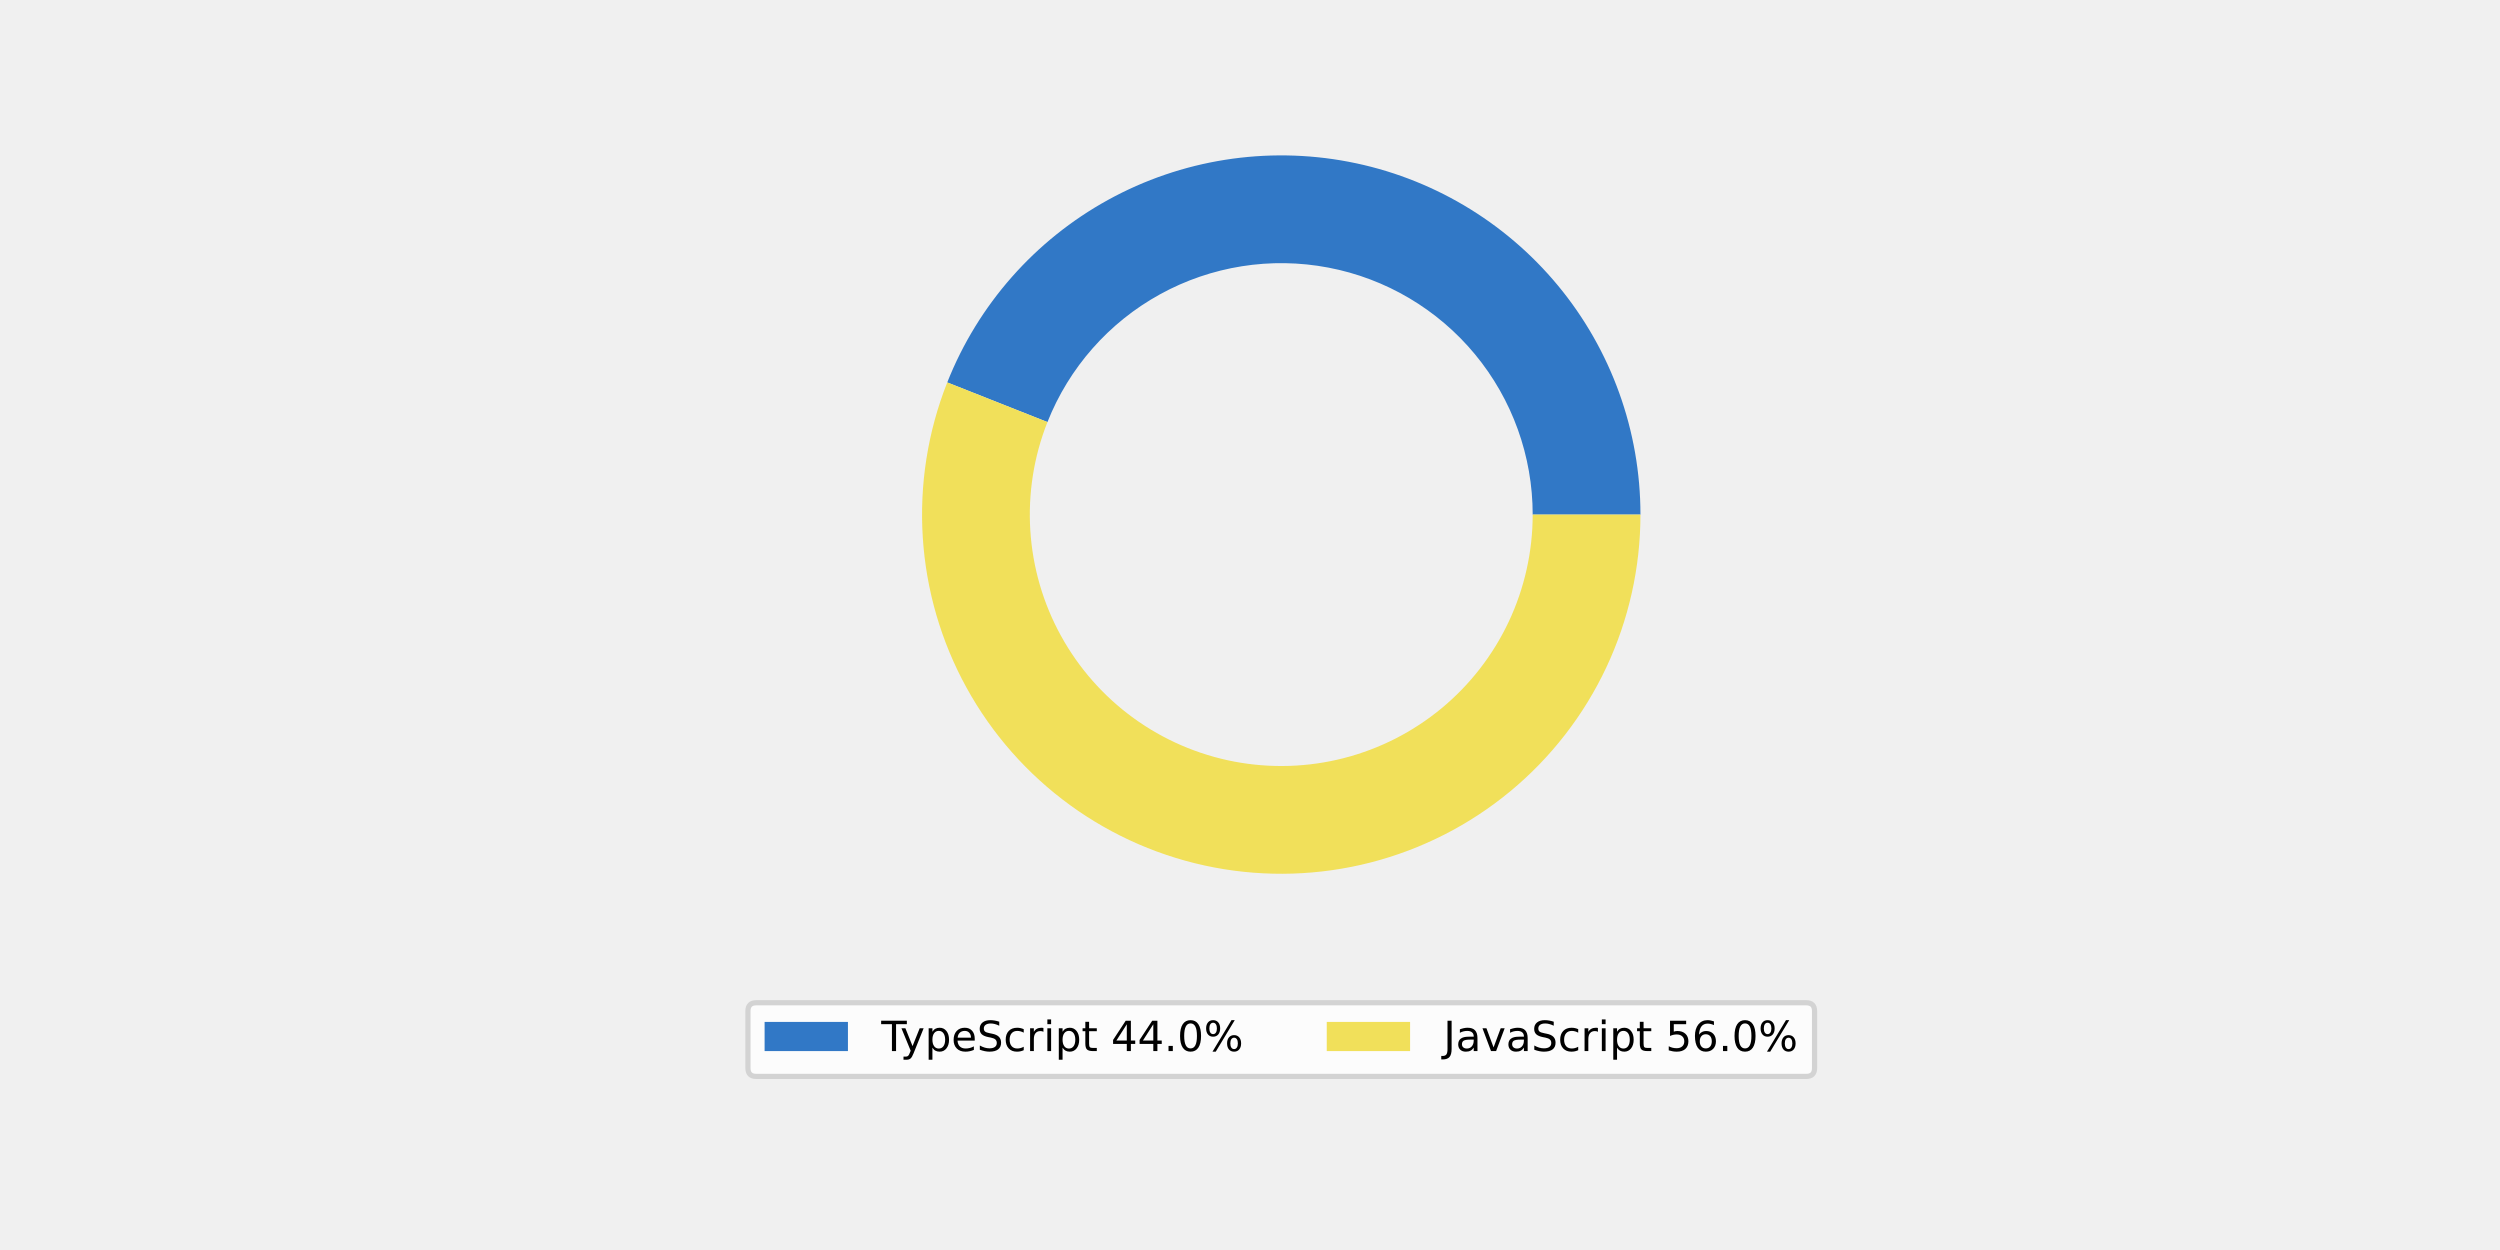
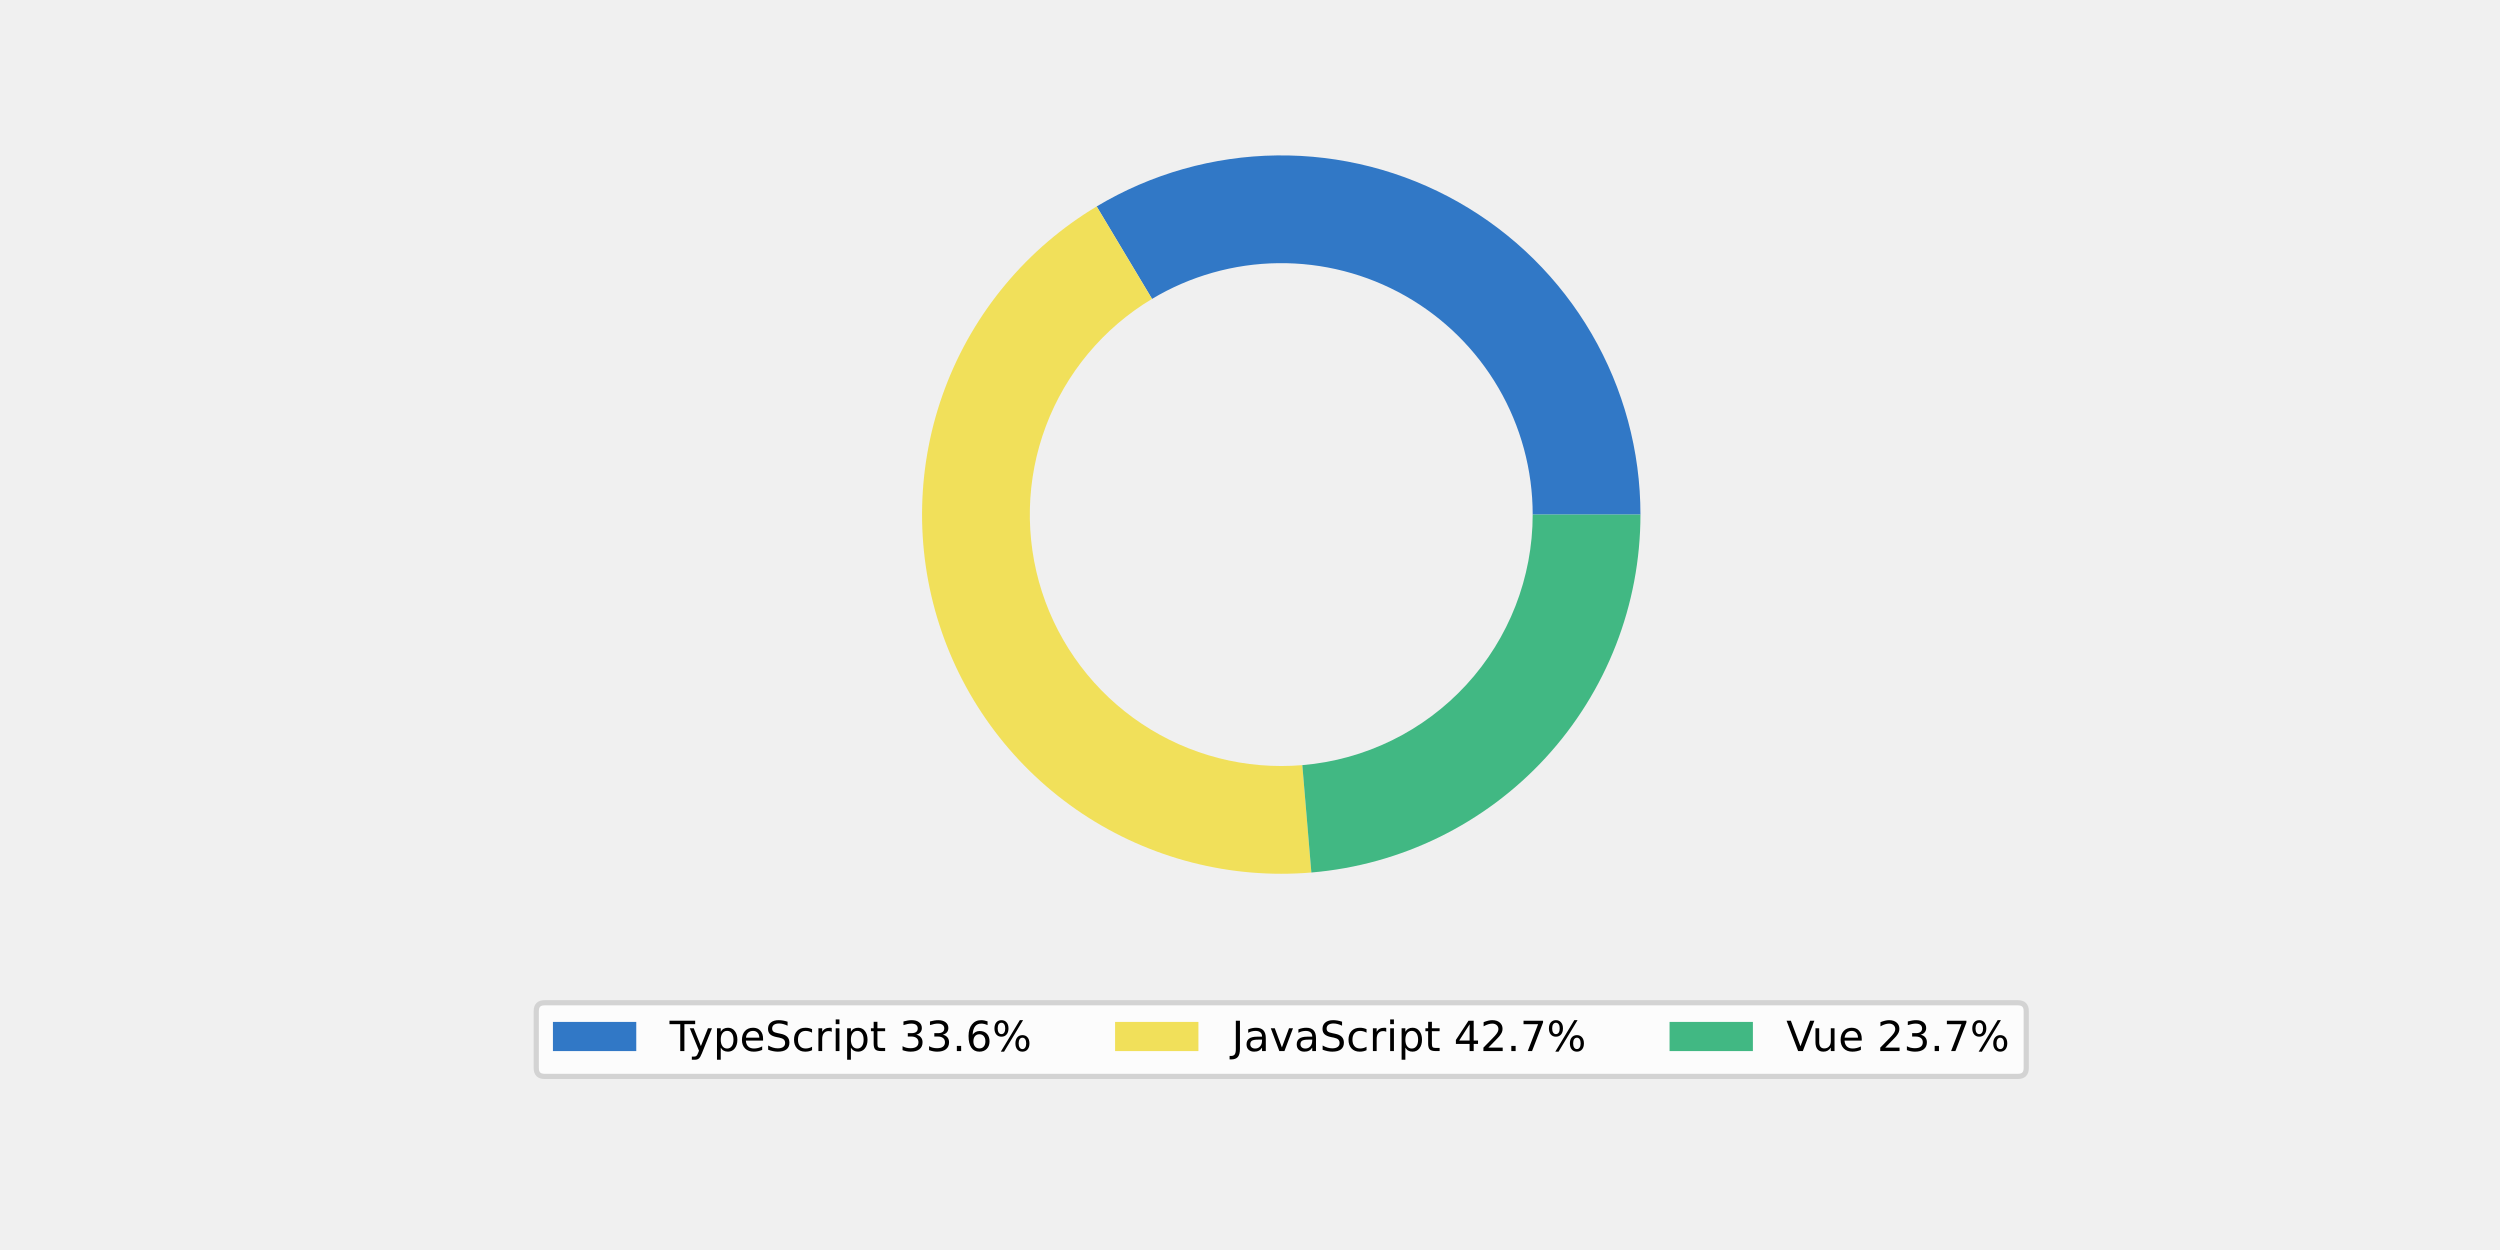
<svg xmlns="http://www.w3.org/2000/svg" xmlns:xlink="http://www.w3.org/1999/xlink" width="480pt" height="240pt" viewBox="0 0 480 240" version="1.1">
  <defs>
    <style type="text/css">*{stroke-linejoin: round; stroke-linecap: butt}</style>
  </defs>
  <g id="figure_1">
    <g id="patch_1">
      <path d="M 0 240  L 480 240  L 480 0  L 0 0  L 0 240  z " style="fill: none" />
    </g>
    <g id="axes_1">
      <g id="patch_2">
-         <path d="M 294.276 98.8  C 294.276 87.568 290.356 76.68 283.196 68.026  C 276.035 59.372 266.075 53.482 255.041 51.378  C 244.008 49.275 232.578 51.086 222.736 56.499  C 212.894 61.912 205.243 70.593 201.111 81.038  L 181.872 73.425  C 187.776 58.505 198.706 46.103 212.766 38.37  C 226.826 30.638 243.154 28.05 258.916 31.055  C 274.678 34.06 288.908 42.474 299.137 54.837  C 309.365 67.2 314.966 82.754 314.966 98.8  z " clip-path="url(#p9a61386883)" style="fill: #3178c6" />
+         <path d="M 294.276 98.8  C 294.276 90.26 292.01 81.872 287.71 74.494  C 283.411 67.115 277.229 61.008 269.8 56.798  C 262.37 52.588 253.955 50.424 245.416 50.528  C 236.877 50.631 228.516 52.998 221.19 57.387  L 210.558 39.639  C 221.023 33.369 232.967 29.987 245.165 29.84  C 257.364 29.692 269.386 32.783 280 38.798  C 290.613 44.812 299.444 53.536 305.586 64.076  C 311.729 74.617 314.966 86.601 314.966 98.8  z " clip-path="url(#p26a72d676d)" style="fill: #3178c6" />
      </g>
      <g id="patch_3">
-         <path d="M 201.111 81.038  C 198.496 87.645 197.373 94.748 197.82 101.84  C 198.267 108.931 200.275 115.837 203.699 122.064  C 207.123 128.29 211.88 133.684 217.629 137.86  C 223.378 142.035 229.979 144.891 236.959 146.222  C 243.939 147.552 251.127 147.326 258.009 145.558  C 264.892 143.791 271.299 140.525 276.774 135.996  C 282.249 131.466 286.657 125.783 289.682 119.354  C 292.707 112.924 294.276 105.906 294.276 98.8  L 314.966 98.8  C 314.966 108.951 312.724 118.978 308.403 128.162  C 304.081 137.347 297.784 145.466 289.963 151.937  C 282.142 158.407 272.988 163.072 263.156 165.598  C 253.324 168.123 243.055 168.446 233.084 166.545  C 223.113 164.644 213.683 160.565 205.47 154.599  C 197.257 148.634 190.462 140.928 185.57 132.034  C 180.679 123.139 177.811 113.273 177.171 103.143  C 176.532 93.012 178.137 82.864 181.872 73.425  z " clip-path="url(#p9a61386883)" style="fill: #f1e05a" />
+         <path d="M 221.19 57.387  C 211.835 62.991 204.65 71.604 200.812 81.811  C 196.974 92.019 196.707 103.232 200.052 113.611  C 203.398 123.991 210.164 132.936 219.241 138.981  C 228.318 145.026 239.18 147.82 250.047 146.906  L 251.782 167.523  C 236.257 168.829 220.74 164.837 207.773 156.201  C 194.806 147.566 185.14 134.787 180.361 119.959  C 175.581 105.131 175.964 89.113 181.446 74.53  C 186.928 59.948 197.193 47.645 210.558 39.639  z " clip-path="url(#p26a72d676d)" style="fill: #f1e05a" />
+       </g>
+       <g id="patch_4">
+         <path d="M 250.047 146.906  C 262.104 145.892 273.349 140.381 281.538 131.474  C 289.727 122.567 294.276 110.899 294.276 98.8  L 314.966 98.8  C 314.966 116.085 308.468 132.753 296.769 145.477  C 285.07 158.201 269.005 166.074 251.782 167.523  z " clip-path="url(#p26a72d676d)" style="fill: #41b883" />
      </g>
    </g>
    <g id="axes_2">
      <g id="legend_1">
-         <g id="patch_4">
-           <path d="M 145.204 206.671  L 346.796 206.671  Q 348.396 206.671 348.396 205.071  L 348.396 194.129  Q 348.396 192.529 346.796 192.529  L 145.204 192.529  Q 143.604 192.529 143.604 194.129  L 143.604 205.071  Q 143.604 206.671 145.204 206.671  z " style="fill: #ffffff; opacity: 0.8; stroke: #cccccc; stroke-linejoin: miter" />
+         <g id="patch_5">
+           <path d="M 104.563 206.671  L 387.437 206.671  Q 389.037 206.671 389.037 205.071  L 389.037 194.129  Q 389.037 192.529 387.437 192.529  L 104.563 192.529  Q 102.963 192.529 102.963 194.129  L 102.963 205.071  Q 102.963 206.671 104.563 206.671  z " style="fill: #ffffff; opacity: 0.8; stroke: #cccccc; stroke-linejoin: miter" />
        </g>
-         <g id="patch_5">
-           <path d="M 146.804 201.808  L 162.804 201.808  L 162.804 196.208  L 146.804 196.208  z " style="fill: #3178c6" />
+         <g id="patch_6">
+           <path d="M 106.163 201.808  L 122.163 201.808  L 122.163 196.208  L 106.163 196.208  z " style="fill: #3178c6" />
        </g>
        <g id="text_1">
-           <g transform="translate(169.2038 201.8075) scale(0.08 -0.08)">
+           <g transform="translate(128.5631 201.8075) scale(0.08 -0.08)">
            <defs>
              <path id="DejaVuSans-54" d="M -19 4666  L 3928 4666  L 3928 4134  L 2272 4134  L 2272 0  L 1638 0  L 1638 4134  L -19 4134  L -19 4666  z " transform="scale(0.015625)" />
              <path id="DejaVuSans-79" d="M 2059 -325  Q 1816 -950 1584 -1140  Q 1353 -1331 966 -1331  L 506 -1331  L 506 -850  L 844 -850  Q 1081 -850 1212 -737  Q 1344 -625 1503 -206  L 1606 56  L 191 3500  L 800 3500  L 1894 763  L 2988 3500  L 3597 3500  L 2059 -325  z " transform="scale(0.015625)" />
              <path id="DejaVuSans-70" d="M 1159 525  L 1159 -1331  L 581 -1331  L 581 3500  L 1159 3500  L 1159 2969  Q 1341 3281 1617 3432  Q 1894 3584 2278 3584  Q 2916 3584 3314 3078  Q 3713 2572 3713 1747  Q 3713 922 3314 415  Q 2916 -91 2278 -91  Q 1894 -91 1617 61  Q 1341 213 1159 525  z M 3116 1747  Q 3116 2381 2855 2742  Q 2594 3103 2138 3103  Q 1681 3103 1420 2742  Q 1159 2381 1159 1747  Q 1159 1113 1420 752  Q 1681 391 2138 391  Q 2594 391 2855 752  Q 3116 1113 3116 1747  z " transform="scale(0.015625)" />
              <path id="DejaVuSans-65" d="M 3597 1894  L 3597 1613  L 953 1613  Q 991 1019 1311 708  Q 1631 397 2203 397  Q 2534 397 2845 478  Q 3156 559 3463 722  L 3463 178  Q 3153 47 2828 -22  Q 2503 -91 2169 -91  Q 1331 -91 842 396  Q 353 884 353 1716  Q 353 2575 817 3079  Q 1281 3584 2069 3584  Q 2775 3584 3186 3129  Q 3597 2675 3597 1894  z M 3022 2063  Q 3016 2534 2758 2815  Q 2500 3097 2075 3097  Q 1594 3097 1305 2825  Q 1016 2553 972 2059  L 3022 2063  z " transform="scale(0.015625)" />
              <path id="DejaVuSans-53" d="M 3425 4513  L 3425 3897  Q 3066 4069 2747 4153  Q 2428 4238 2131 4238  Q 1616 4238 1336 4038  Q 1056 3838 1056 3469  Q 1056 3159 1242 3001  Q 1428 2844 1947 2747  L 2328 2669  Q 3034 2534 3370 2195  Q 3706 1856 3706 1288  Q 3706 609 3251 259  Q 2797 -91 1919 -91  Q 1588 -91 1214 -16  Q 841 59 441 206  L 441 856  Q 825 641 1194 531  Q 1563 422 1919 422  Q 2459 422 2753 634  Q 3047 847 3047 1241  Q 3047 1584 2836 1778  Q 2625 1972 2144 2069  L 1759 2144  Q 1053 2284 737 2584  Q 422 2884 422 3419  Q 422 4038 858 4394  Q 1294 4750 2059 4750  Q 2388 4750 2728 4690  Q 3069 4631 3425 4513  z " transform="scale(0.015625)" />
              <path id="DejaVuSans-63" d="M 3122 3366  L 3122 2828  Q 2878 2963 2633 3030  Q 2388 3097 2138 3097  Q 1578 3097 1268 2742  Q 959 2388 959 1747  Q 959 1106 1268 751  Q 1578 397 2138 397  Q 2388 397 2633 464  Q 2878 531 3122 666  L 3122 134  Q 2881 22 2623 -34  Q 2366 -91 2075 -91  Q 1284 -91 818 406  Q 353 903 353 1747  Q 353 2603 823 3093  Q 1294 3584 2113 3584  Q 2378 3584 2631 3529  Q 2884 3475 3122 3366  z " transform="scale(0.015625)" />
              <path id="DejaVuSans-72" d="M 2631 2963  Q 2534 3019 2420 3045  Q 2306 3072 2169 3072  Q 1681 3072 1420 2755  Q 1159 2438 1159 1844  L 1159 0  L 581 0  L 581 3500  L 1159 3500  L 1159 2956  Q 1341 3275 1631 3429  Q 1922 3584 2338 3584  Q 2397 3584 2469 3576  Q 2541 3569 2628 3553  L 2631 2963  z " transform="scale(0.015625)" />
              <path id="DejaVuSans-69" d="M 603 3500  L 1178 3500  L 1178 0  L 603 0  L 603 3500  z M 603 4863  L 1178 4863  L 1178 4134  L 603 4134  L 603 4863  z " transform="scale(0.015625)" />
              <path id="DejaVuSans-74" d="M 1172 4494  L 1172 3500  L 2356 3500  L 2356 3053  L 1172 3053  L 1172 1153  Q 1172 725 1289 603  Q 1406 481 1766 481  L 2356 481  L 2356 0  L 1766 0  Q 1100 0 847 248  Q 594 497 594 1153  L 594 3053  L 172 3053  L 172 3500  L 594 3500  L 594 4494  L 1172 4494  z " transform="scale(0.015625)" />
              <path id="DejaVuSans-20" transform="scale(0.015625)" />
-               <path id="DejaVuSans-34" d="M 2419 4116  L 825 1625  L 2419 1625  L 2419 4116  z M 2253 4666  L 3047 4666  L 3047 1625  L 3713 1625  L 3713 1100  L 3047 1100  L 3047 0  L 2419 0  L 2419 1100  L 313 1100  L 313 1709  L 2253 4666  z " transform="scale(0.015625)" />
+               <path id="DejaVuSans-33" d="M 2597 2516  Q 3050 2419 3304 2112  Q 3559 1806 3559 1356  Q 3559 666 3084 287  Q 2609 -91 1734 -91  Q 1441 -91 1130 -33  Q 819 25 488 141  L 488 750  Q 750 597 1062 519  Q 1375 441 1716 441  Q 2309 441 2620 675  Q 2931 909 2931 1356  Q 2931 1769 2642 2001  Q 2353 2234 1838 2234  L 1294 2234  L 1294 2753  L 1863 2753  Q 2328 2753 2575 2939  Q 2822 3125 2822 3475  Q 2822 3834 2567 4026  Q 2313 4219 1838 4219  Q 1578 4219 1281 4162  Q 984 4106 628 3988  L 628 4550  Q 988 4650 1302 4700  Q 1616 4750 1894 4750  Q 2613 4750 3031 4423  Q 3450 4097 3450 3541  Q 3450 3153 3228 2886  Q 3006 2619 2597 2516  z " transform="scale(0.015625)" />
              <path id="DejaVuSans-2e" d="M 684 794  L 1344 794  L 1344 0  L 684 0  L 684 794  z " transform="scale(0.015625)" />
-               <path id="DejaVuSans-30" d="M 2034 4250  Q 1547 4250 1301 3770  Q 1056 3291 1056 2328  Q 1056 1369 1301 889  Q 1547 409 2034 409  Q 2525 409 2770 889  Q 3016 1369 3016 2328  Q 3016 3291 2770 3770  Q 2525 4250 2034 4250  z M 2034 4750  Q 2819 4750 3233 4129  Q 3647 3509 3647 2328  Q 3647 1150 3233 529  Q 2819 -91 2034 -91  Q 1250 -91 836 529  Q 422 1150 422 2328  Q 422 3509 836 4129  Q 1250 4750 2034 4750  z " transform="scale(0.015625)" />
+               <path id="DejaVuSans-36" d="M 2113 2584  Q 1688 2584 1439 2293  Q 1191 2003 1191 1497  Q 1191 994 1439 701  Q 1688 409 2113 409  Q 2538 409 2786 701  Q 3034 994 3034 1497  Q 3034 2003 2786 2293  Q 2538 2584 2113 2584  z M 3366 4563  L 3366 3988  Q 3128 4100 2886 4159  Q 2644 4219 2406 4219  Q 1781 4219 1451 3797  Q 1122 3375 1075 2522  Q 1259 2794 1537 2939  Q 1816 3084 2150 3084  Q 2853 3084 3261 2657  Q 3669 2231 3669 1497  Q 3669 778 3244 343  Q 2819 -91 2113 -91  Q 1303 -91 875 529  Q 447 1150 447 2328  Q 447 3434 972 4092  Q 1497 4750 2381 4750  Q 2619 4750 2861 4703  Q 3103 4656 3366 4563  z " transform="scale(0.015625)" />
              <path id="DejaVuSans-25" d="M 4653 2053  Q 4381 2053 4226 1822  Q 4072 1591 4072 1178  Q 4072 772 4226 539  Q 4381 306 4653 306  Q 4919 306 5073 539  Q 5228 772 5228 1178  Q 5228 1588 5073 1820  Q 4919 2053 4653 2053  z M 4653 2450  Q 5147 2450 5437 2106  Q 5728 1763 5728 1178  Q 5728 594 5436 251  Q 5144 -91 4653 -91  Q 4153 -91 3862 251  Q 3572 594 3572 1178  Q 3572 1766 3864 2108  Q 4156 2450 4653 2450  z M 1428 4353  Q 1159 4353 1004 4120  Q 850 3888 850 3481  Q 850 3069 1003 2837  Q 1156 2606 1428 2606  Q 1700 2606 1854 2837  Q 2009 3069 2009 3481  Q 2009 3884 1853 4118  Q 1697 4353 1428 4353  z M 4250 4750  L 4750 4750  L 1831 -91  L 1331 -91  L 4250 4750  z M 1428 4750  Q 1922 4750 2215 4408  Q 2509 4066 2509 3481  Q 2509 2891 2217 2550  Q 1925 2209 1428 2209  Q 931 2209 642 2551  Q 353 2894 353 3481  Q 353 4063 643 4406  Q 934 4750 1428 4750  z " transform="scale(0.015625)" />
            </defs>
            <use xlink:href="#DejaVuSans-54" />
            <use xlink:href="#DejaVuSans-79" transform="translate(45.45898 0)" />
            <use xlink:href="#DejaVuSans-70" transform="translate(104.6387 0)" />
            <use xlink:href="#DejaVuSans-65" transform="translate(168.1152 0)" />
            <use xlink:href="#DejaVuSans-53" transform="translate(229.6387 0)" />
            <use xlink:href="#DejaVuSans-63" transform="translate(293.1152 0)" />
            <use xlink:href="#DejaVuSans-72" transform="translate(348.0957 0)" />
            <use xlink:href="#DejaVuSans-69" transform="translate(389.209 0)" />
            <use xlink:href="#DejaVuSans-70" transform="translate(416.9922 0)" />
            <use xlink:href="#DejaVuSans-74" transform="translate(480.4688 0)" />
            <use xlink:href="#DejaVuSans-20" transform="translate(519.6777 0)" />
-             <use xlink:href="#DejaVuSans-34" transform="translate(551.4648 0)" />
-             <use xlink:href="#DejaVuSans-34" transform="translate(615.0879 0)" />
+             <use xlink:href="#DejaVuSans-33" transform="translate(551.4648 0)" />
+             <use xlink:href="#DejaVuSans-33" transform="translate(615.0879 0)" />
            <use xlink:href="#DejaVuSans-2e" transform="translate(678.7109 0)" />
-             <use xlink:href="#DejaVuSans-30" transform="translate(710.498 0)" />
+             <use xlink:href="#DejaVuSans-36" transform="translate(710.498 0)" />
            <use xlink:href="#DejaVuSans-25" transform="translate(774.1211 0)" />
          </g>
        </g>
-         <g id="patch_6">
-           <path d="M 254.736 201.808  L 270.736 201.808  L 270.736 196.208  L 254.736 196.208  z " style="fill: #f1e05a" />
+         <g id="patch_7">
+           <path d="M 214.096 201.808  L 230.096 201.808  L 230.096 196.208  L 214.096 196.208  z " style="fill: #f1e05a" />
        </g>
        <g id="text_2">
-           <g transform="translate(277.1363 201.8075) scale(0.08 -0.08)">
+           <g transform="translate(236.4956 201.8075) scale(0.08 -0.08)">
            <defs>
              <path id="DejaVuSans-4a" d="M 628 4666  L 1259 4666  L 1259 325  Q 1259 -519 939 -900  Q 619 -1281 -91 -1281  L -331 -1281  L -331 -750  L -134 -750  Q 284 -750 456 -515  Q 628 -281 628 325  L 628 4666  z " transform="scale(0.015625)" />
              <path id="DejaVuSans-61" d="M 2194 1759  Q 1497 1759 1228 1600  Q 959 1441 959 1056  Q 959 750 1161 570  Q 1363 391 1709 391  Q 2188 391 2477 730  Q 2766 1069 2766 1631  L 2766 1759  L 2194 1759  z M 3341 1997  L 3341 0  L 2766 0  L 2766 531  Q 2569 213 2275 61  Q 1981 -91 1556 -91  Q 1019 -91 701 211  Q 384 513 384 1019  Q 384 1609 779 1909  Q 1175 2209 1959 2209  L 2766 2209  L 2766 2266  Q 2766 2663 2505 2880  Q 2244 3097 1772 3097  Q 1472 3097 1187 3025  Q 903 2953 641 2809  L 641 3341  Q 956 3463 1253 3523  Q 1550 3584 1831 3584  Q 2591 3584 2966 3190  Q 3341 2797 3341 1997  z " transform="scale(0.015625)" />
              <path id="DejaVuSans-76" d="M 191 3500  L 800 3500  L 1894 563  L 2988 3500  L 3597 3500  L 2284 0  L 1503 0  L 191 3500  z " transform="scale(0.015625)" />
-               <path id="DejaVuSans-35" d="M 691 4666  L 3169 4666  L 3169 4134  L 1269 4134  L 1269 2991  Q 1406 3038 1543 3061  Q 1681 3084 1819 3084  Q 2600 3084 3056 2656  Q 3513 2228 3513 1497  Q 3513 744 3044 326  Q 2575 -91 1722 -91  Q 1428 -91 1123 -41  Q 819 9 494 109  L 494 744  Q 775 591 1075 516  Q 1375 441 1709 441  Q 2250 441 2565 725  Q 2881 1009 2881 1497  Q 2881 1984 2565 2268  Q 2250 2553 1709 2553  Q 1456 2553 1204 2497  Q 953 2441 691 2322  L 691 4666  z " transform="scale(0.015625)" />
-               <path id="DejaVuSans-36" d="M 2113 2584  Q 1688 2584 1439 2293  Q 1191 2003 1191 1497  Q 1191 994 1439 701  Q 1688 409 2113 409  Q 2538 409 2786 701  Q 3034 994 3034 1497  Q 3034 2003 2786 2293  Q 2538 2584 2113 2584  z M 3366 4563  L 3366 3988  Q 3128 4100 2886 4159  Q 2644 4219 2406 4219  Q 1781 4219 1451 3797  Q 1122 3375 1075 2522  Q 1259 2794 1537 2939  Q 1816 3084 2150 3084  Q 2853 3084 3261 2657  Q 3669 2231 3669 1497  Q 3669 778 3244 343  Q 2819 -91 2113 -91  Q 1303 -91 875 529  Q 447 1150 447 2328  Q 447 3434 972 4092  Q 1497 4750 2381 4750  Q 2619 4750 2861 4703  Q 3103 4656 3366 4563  z " transform="scale(0.015625)" />
+               <path id="DejaVuSans-34" d="M 2419 4116  L 825 1625  L 2419 1625  L 2419 4116  z M 2253 4666  L 3047 4666  L 3047 1625  L 3713 1625  L 3713 1100  L 3047 1100  L 3047 0  L 2419 0  L 2419 1100  L 313 1100  L 313 1709  L 2253 4666  z " transform="scale(0.015625)" />
+               <path id="DejaVuSans-32" d="M 1228 531  L 3431 531  L 3431 0  L 469 0  L 469 531  Q 828 903 1448 1529  Q 2069 2156 2228 2338  Q 2531 2678 2651 2914  Q 2772 3150 2772 3378  Q 2772 3750 2511 3984  Q 2250 4219 1831 4219  Q 1534 4219 1204 4116  Q 875 4013 500 3803  L 500 4441  Q 881 4594 1212 4672  Q 1544 4750 1819 4750  Q 2544 4750 2975 4387  Q 3406 4025 3406 3419  Q 3406 3131 3298 2873  Q 3191 2616 2906 2266  Q 2828 2175 2409 1742  Q 1991 1309 1228 531  z " transform="scale(0.015625)" />
+               <path id="DejaVuSans-37" d="M 525 4666  L 3525 4666  L 3525 4397  L 1831 0  L 1172 0  L 2766 4134  L 525 4134  L 525 4666  z " transform="scale(0.015625)" />
            </defs>
            <use xlink:href="#DejaVuSans-4a" />
            <use xlink:href="#DejaVuSans-61" transform="translate(29.49219 0)" />
            <use xlink:href="#DejaVuSans-76" transform="translate(90.77148 0)" />
            <use xlink:href="#DejaVuSans-61" transform="translate(149.9512 0)" />
            <use xlink:href="#DejaVuSans-53" transform="translate(211.2305 0)" />
            <use xlink:href="#DejaVuSans-63" transform="translate(274.707 0)" />
            <use xlink:href="#DejaVuSans-72" transform="translate(329.6875 0)" />
            <use xlink:href="#DejaVuSans-69" transform="translate(370.8008 0)" />
            <use xlink:href="#DejaVuSans-70" transform="translate(398.584 0)" />
            <use xlink:href="#DejaVuSans-74" transform="translate(462.0605 0)" />
            <use xlink:href="#DejaVuSans-20" transform="translate(501.2695 0)" />
-             <use xlink:href="#DejaVuSans-35" transform="translate(533.0566 0)" />
-             <use xlink:href="#DejaVuSans-36" transform="translate(596.6797 0)" />
+             <use xlink:href="#DejaVuSans-34" transform="translate(533.0566 0)" />
+             <use xlink:href="#DejaVuSans-32" transform="translate(596.6797 0)" />
            <use xlink:href="#DejaVuSans-2e" transform="translate(660.3027 0)" />
-             <use xlink:href="#DejaVuSans-30" transform="translate(692.0898 0)" />
+             <use xlink:href="#DejaVuSans-37" transform="translate(692.0898 0)" />
            <use xlink:href="#DejaVuSans-25" transform="translate(755.7129 0)" />
+           </g>
+         </g>
+         <g id="patch_8">
+           <path d="M 320.556 201.808  L 336.556 201.808  L 336.556 196.208  L 320.556 196.208  z " style="fill: #41b883" />
+         </g>
+         <g id="text_3">
+           <g transform="translate(342.9556 201.8075) scale(0.08 -0.08)">
+             <defs>
+               <path id="DejaVuSans-56" d="M 1831 0  L 50 4666  L 709 4666  L 2188 738  L 3669 4666  L 4325 4666  L 2547 0  L 1831 0  z " transform="scale(0.015625)" />
+               <path id="DejaVuSans-75" d="M 544 1381  L 544 3500  L 1119 3500  L 1119 1403  Q 1119 906 1312 657  Q 1506 409 1894 409  Q 2359 409 2629 706  Q 2900 1003 2900 1516  L 2900 3500  L 3475 3500  L 3475 0  L 2900 0  L 2900 538  Q 2691 219 2414 64  Q 2138 -91 1772 -91  Q 1169 -91 856 284  Q 544 659 544 1381  z M 1991 3584  L 1991 3584  z " transform="scale(0.015625)" />
+             </defs>
+             <use xlink:href="#DejaVuSans-56" />
+             <use xlink:href="#DejaVuSans-75" transform="translate(61.6582 0)" />
+             <use xlink:href="#DejaVuSans-65" transform="translate(125.0371 0)" />
+             <use xlink:href="#DejaVuSans-20" transform="translate(186.5605 0)" />
+             <use xlink:href="#DejaVuSans-32" transform="translate(218.3477 0)" />
+             <use xlink:href="#DejaVuSans-33" transform="translate(281.9707 0)" />
+             <use xlink:href="#DejaVuSans-2e" transform="translate(345.5938 0)" />
+             <use xlink:href="#DejaVuSans-37" transform="translate(377.3809 0)" />
+             <use xlink:href="#DejaVuSans-25" transform="translate(441.0039 0)" />
          </g>
        </g>
      </g>
    </g>
  </g>
  <defs>
-     <clipPath id="p9a61386883">
+     <clipPath id="p26a72d676d">
      <path d="M 316 98.8  C 316 89.608 314.189 80.505 310.672 72.012  C 307.154 63.52 301.997 55.802 295.497 49.303  C 288.998 42.803 281.28 37.646 272.788 34.128  C 264.295 30.611 255.192 28.8 246 28.8  C 236.808 28.8 227.705 30.611 219.212 34.128  C 210.72 37.646 203.002 42.803 196.503 49.303  C 190.003 55.802 184.846 63.52 181.328 72.012  C 177.811 80.505 176 89.608 176 98.8  C 176 107.992 177.811 117.095 181.328 125.588  C 184.846 134.08 190.003 141.798 196.503 148.297  C 203.002 154.797 210.72 159.954 219.212 163.472  C 227.705 166.989 236.808 168.8 246 168.8  C 255.192 168.8 264.295 166.989 272.788 163.472  C 281.28 159.954 288.998 154.797 295.497 148.297  C 301.997 141.798 307.154 134.08 310.672 125.588  C 314.189 117.095 316 107.992 316 98.8  M 246 98.8  C 246 98.8 246 98.8 246 98.8  C 246 98.8 246 98.8 246 98.8  C 246 98.8 246 98.8 246 98.8  C 246 98.8 246 98.8 246 98.8  C 246 98.8 246 98.8 246 98.8  C 246 98.8 246 98.8 246 98.8  C 246 98.8 246 98.8 246 98.8  C 246 98.8 246 98.8 246 98.8  C 246 98.8 246 98.8 246 98.8  C 246 98.8 246 98.8 246 98.8  C 246 98.8 246 98.8 246 98.8  C 246 98.8 246 98.8 246 98.8  C 246 98.8 246 98.8 246 98.8  C 246 98.8 246 98.8 246 98.8  C 246 98.8 246 98.8 246 98.8  C 246 98.8 246 98.8 246 98.8  z " />
    </clipPath>
  </defs>
</svg>
